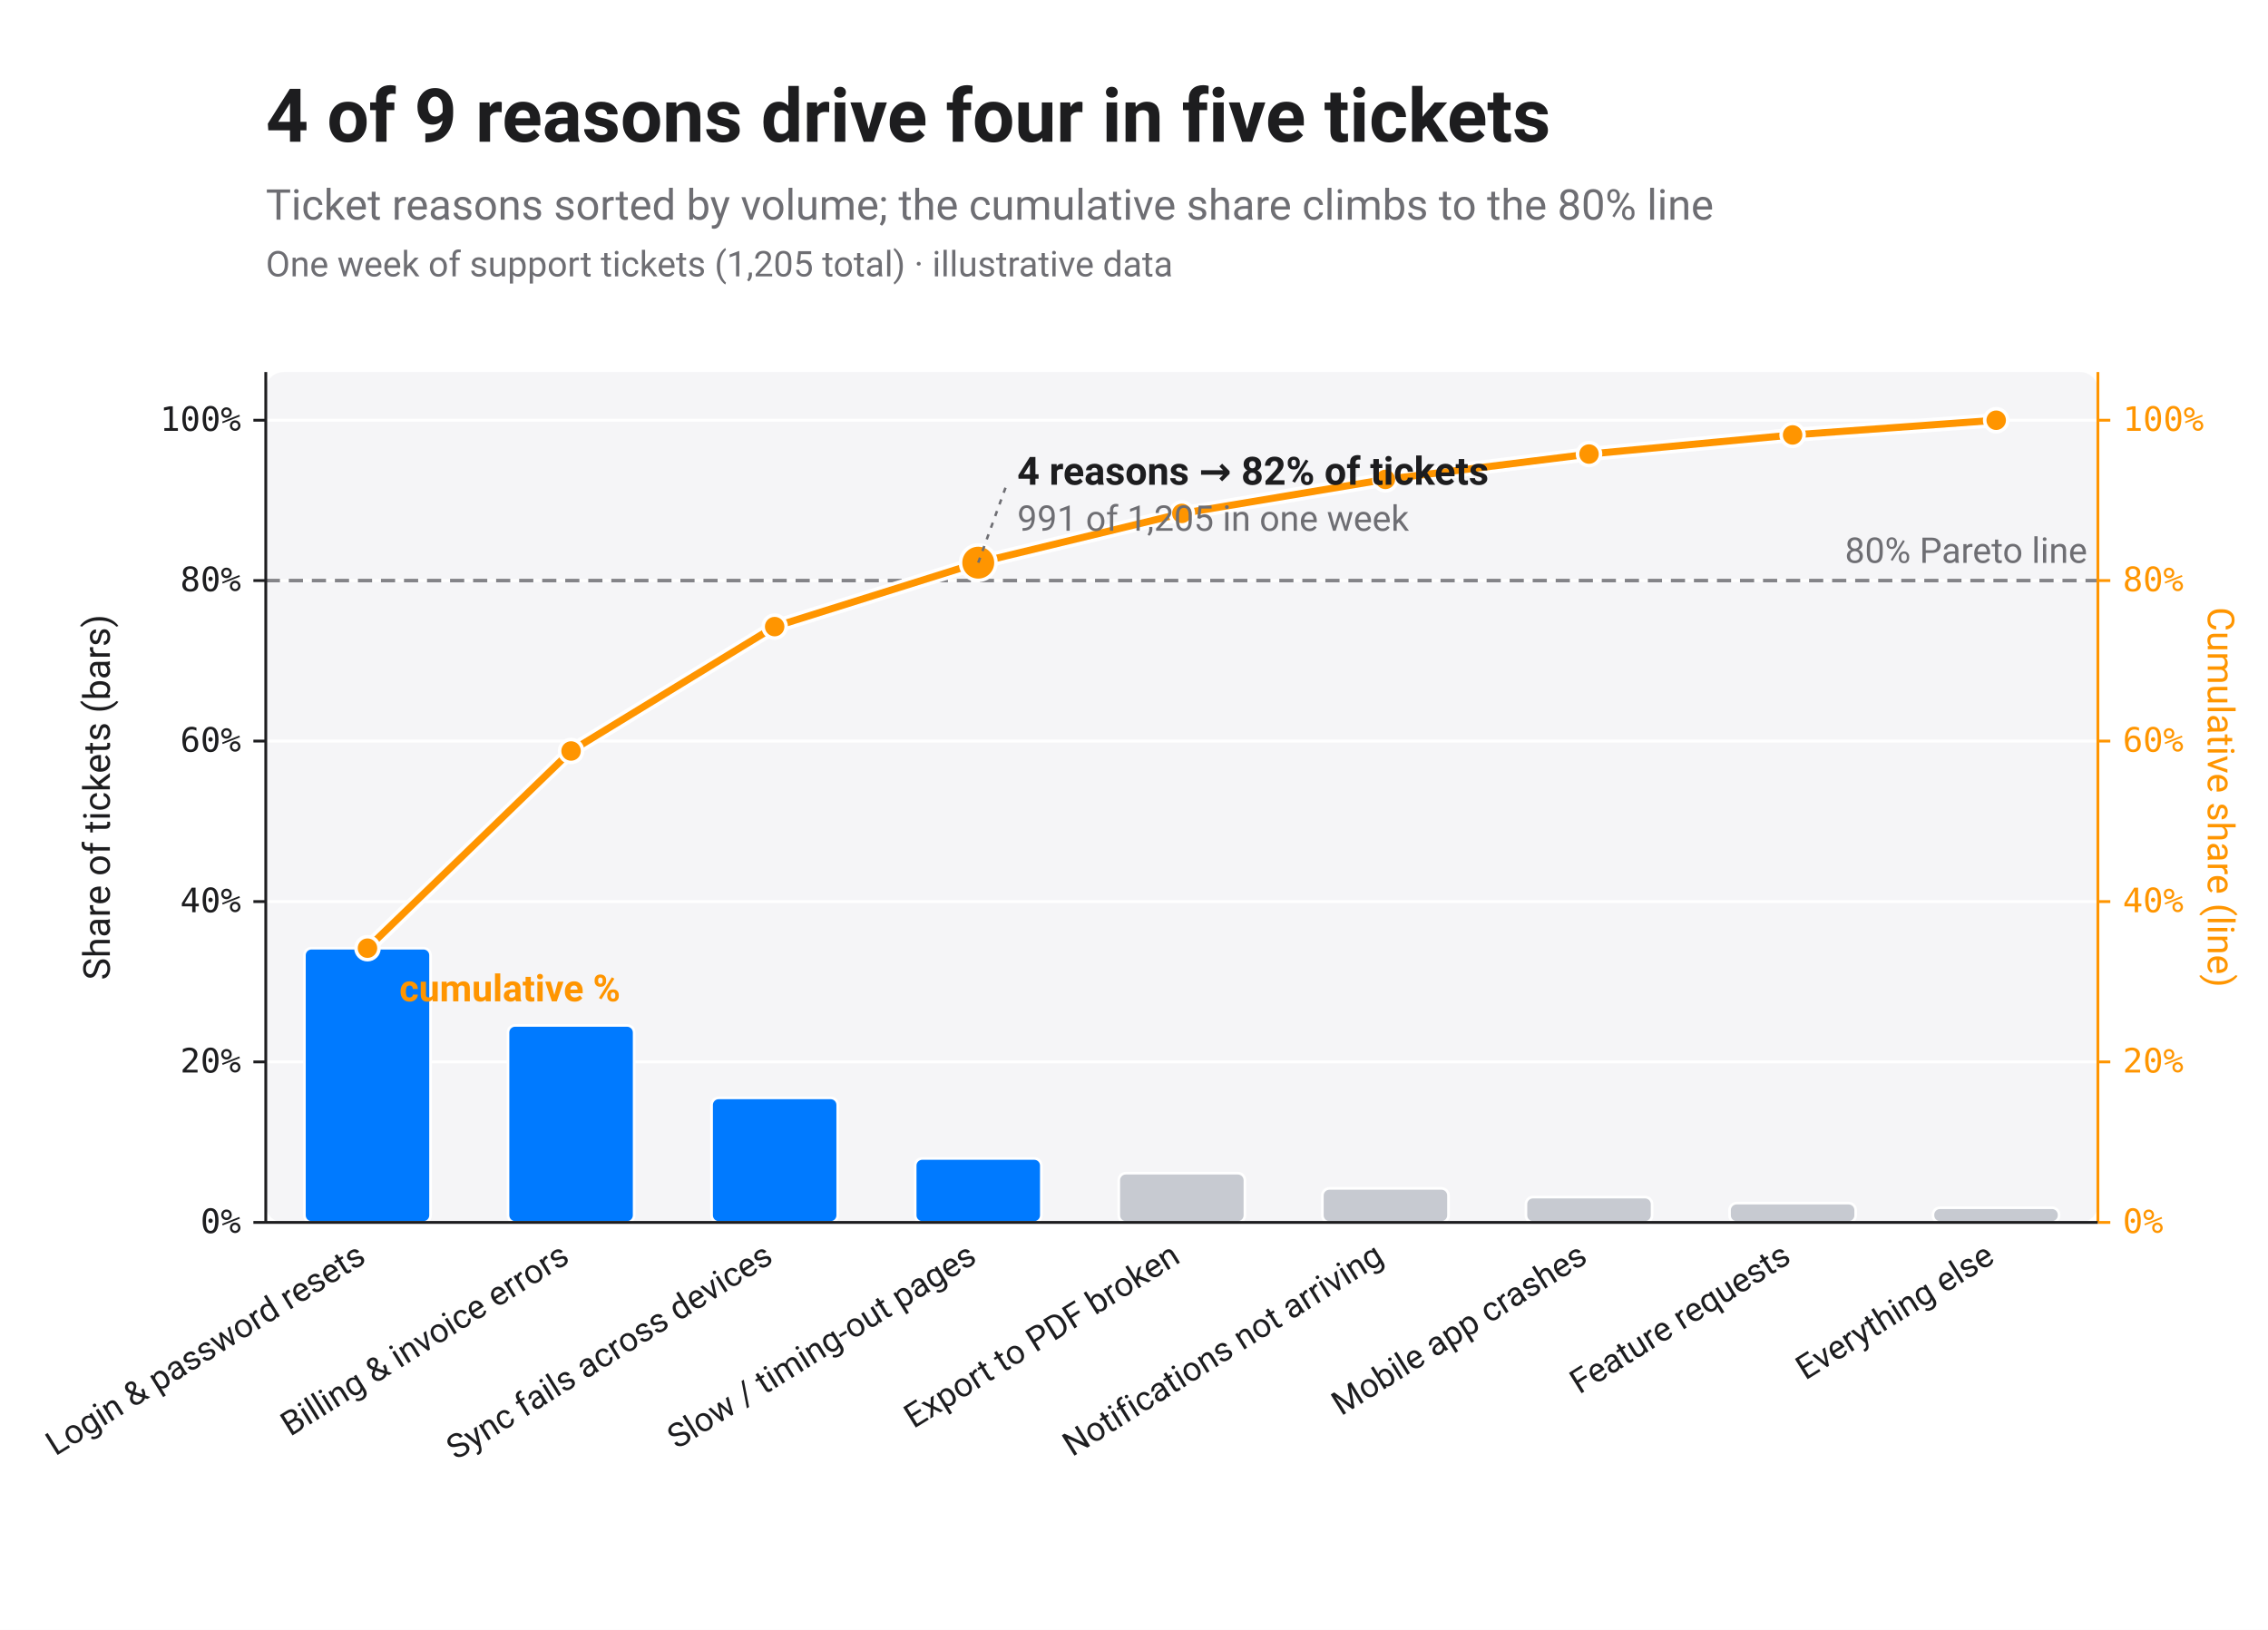
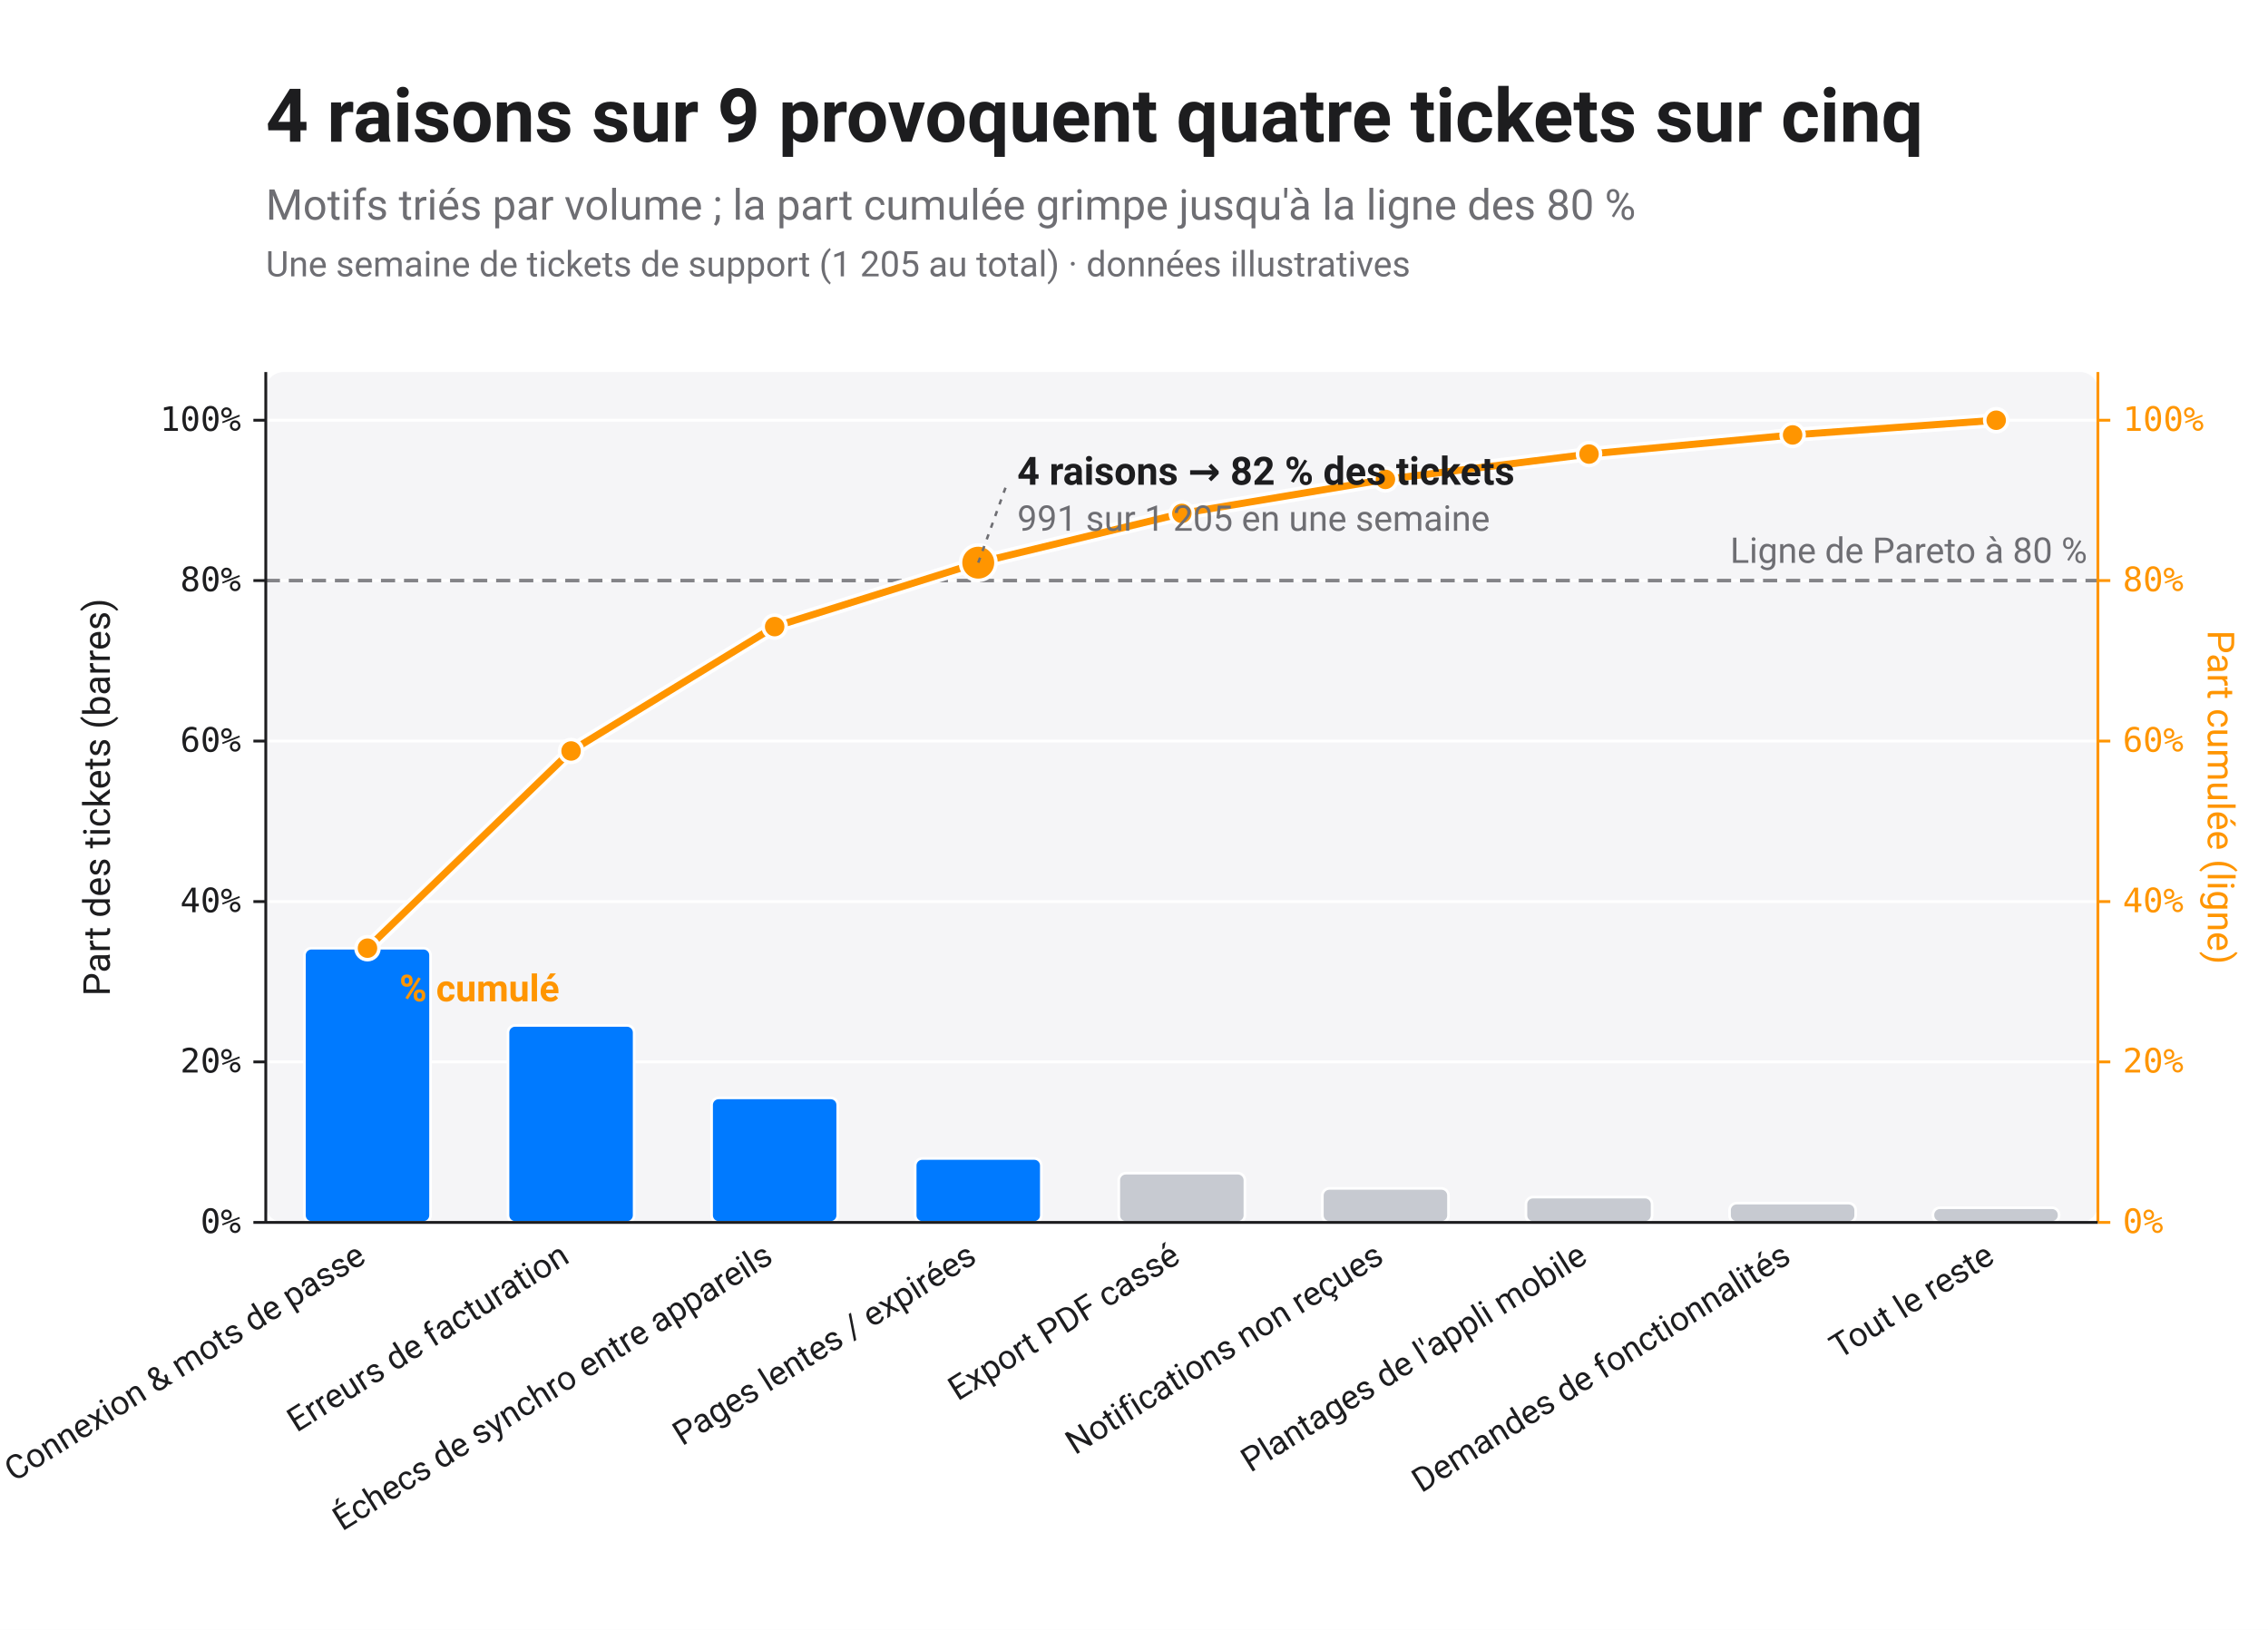
<svg xmlns="http://www.w3.org/2000/svg" width="1280" height="920" viewBox="0 0 1280 920" font-family="Roboto, system-ui, sans-serif" role="img" aria-labelledby="pa-title pa-desc">
  <style>.bar{cursor:pointer}.bar rect{transition:opacity .12s}.bar:hover rect,.bar:focus rect{opacity:.82}.bar:focus{outline:none}.pt{cursor:pointer}.pt .halo{opacity:0}.pt:hover .halo,.pt:focus .halo{opacity:1}.pt:focus{outline:none}</style>
  <rect width="1280" height="920" fill="#FFFFFF" />
  <rect x="150" y="210" width="1034" height="480" fill="#F5F5F7" rx="10" />
-   <text x="150" y="80" font-size="42" font-weight="700" fill="#1D1D1F">4 of 9 reasons drive four in five tickets</text>
-   <text x="150" y="124" font-size="24" fill="#6E6E73">Ticket reasons sorted by volume; the cumulative share climbs to the 80% line</text>
-   <text x="150" y="156" font-size="20" fill="#6E6E73">One week of support tickets (1,205 total) · illustrative data</text>
+   <text x="150" y="80" font-size="42" font-weight="700" fill="#1D1D1F">4 raisons sur 9 provoquent quatre tickets sur cinq</text>
+   <text x="150" y="124" font-size="24" fill="#6E6E73">Motifs triés par volume ; la part cumulée grimpe jusqu'à la ligne des 80 %</text>
+   <text x="150" y="156" font-size="20" fill="#6E6E73">Une semaine de tickets de support (1 205 au total) · données illustratives</text>
  <line x1="150.0" y1="690.0" x2="1184.0" y2="690.0" stroke="#FFFFFF" stroke-width="1.6" />
  <line x1="150.0" y1="599.4" x2="1184.0" y2="599.4" stroke="#FFFFFF" stroke-width="1.6" />
  <line x1="150.0" y1="508.9" x2="1184.0" y2="508.9" stroke="#FFFFFF" stroke-width="1.6" />
  <line x1="150.0" y1="418.3" x2="1184.0" y2="418.3" stroke="#FFFFFF" stroke-width="1.6" />
  <line x1="150.0" y1="327.7" x2="1184.0" y2="327.7" stroke="#FFFFFF" stroke-width="1.6" />
  <line x1="150.0" y1="237.2" x2="1184.0" y2="237.2" stroke="#FFFFFF" stroke-width="1.6" />
  <line x1="150.0" y1="327.7" x2="1184.0" y2="327.7" stroke="#6E6E73" stroke-width="2" stroke-dasharray="8 5" opacity="0.85" />
-   <text x="1178.0" y="317.7" font-size="20" fill="#6E6E73" text-anchor="end">80% Pareto line</text>
+   <text x="1178.0" y="317.7" font-size="20" fill="#6E6E73" text-anchor="end">Ligne de Pareto à 80 %</text>
  <g class="bar" tabindex="0" role="img" aria-label="Login &amp; password resets: 412 tickets (34.2% of the week, cumulative 34.2%)">
    <rect x="171.8" y="535.2" width="71.2" height="154.8" rx="4" fill="#007AFF" stroke="#FFFFFF" stroke-width="1.5" />
  </g>
  <g class="bar" tabindex="0" role="img" aria-label="Billing &amp; invoice errors: 296 tickets (24.6% of the week, cumulative 58.8%)">
    <rect x="286.7" y="578.8" width="71.2" height="111.2" rx="4" fill="#007AFF" stroke="#FFFFFF" stroke-width="1.5" />
  </g>
  <g class="bar" tabindex="0" role="img" aria-label="Sync fails across devices: 187 tickets (15.5% of the week, cumulative 74.3%)">
    <rect x="401.6" y="619.7" width="71.2" height="70.3" rx="4" fill="#007AFF" stroke="#FFFFFF" stroke-width="1.5" />
  </g>
  <g class="bar" tabindex="0" role="img" aria-label="Slow / timing-out pages: 96 tickets (8.0% of the week, cumulative 82.2%)">
    <rect x="516.5" y="653.9" width="71.2" height="36.1" rx="4" fill="#007AFF" stroke="#FFFFFF" stroke-width="1.5" />
  </g>
  <g class="bar" tabindex="0" role="img" aria-label="Export to PDF broken: 74 tickets (6.1% of the week, cumulative 88.4%)">
    <rect x="631.4" y="662.2" width="71.2" height="27.8" rx="4" fill="#C7CAD1" stroke="#FFFFFF" stroke-width="1.5" />
  </g>
  <g class="bar" tabindex="0" role="img" aria-label="Notifications not arriving: 51 tickets (4.2% of the week, cumulative 92.6%)">
    <rect x="746.3" y="670.8" width="71.2" height="19.2" rx="4" fill="#C7CAD1" stroke="#FFFFFF" stroke-width="1.5" />
  </g>
  <g class="bar" tabindex="0" role="img" aria-label="Mobile app crashes: 38 tickets (3.1% of the week, cumulative 95.8%)">
    <rect x="861.2" y="675.7" width="71.2" height="14.3" rx="4" fill="#C7CAD1" stroke="#FFFFFF" stroke-width="1.5" />
  </g>
  <g class="bar" tabindex="0" role="img" aria-label="Feature requests: 29 tickets (2.4% of the week, cumulative 98.2%)">
    <rect x="976.1" y="679.1" width="71.2" height="10.9" rx="4" fill="#C7CAD1" stroke="#FFFFFF" stroke-width="1.5" />
  </g>
  <g class="bar" tabindex="0" role="img" aria-label="Everything else: 22 tickets (1.8% of the week, cumulative 100.0%)">
    <rect x="1090.9" y="681.7" width="71.2" height="8.3" rx="4" fill="#C7CAD1" stroke="#FFFFFF" stroke-width="1.5" />
  </g>
  <path d="M 207.4 535.2 L 322.3 423.9 L 437.2 353.7 L 552.1 317.6 L 667.0 289.8 L 781.9 270.6 L 896.8 256.3 L 1011.7 245.5 L 1126.6 237.2" fill="none" stroke="#FFFFFF" stroke-width="8" stroke-linecap="round" stroke-linejoin="round" />
  <path d="M 207.4 535.2 L 322.3 423.9 L 437.2 353.7 L 552.1 317.6 L 667.0 289.8 L 781.9 270.6 L 896.8 256.3 L 1011.7 245.5 L 1126.6 237.2" fill="none" stroke="#FF9500" stroke-width="4" stroke-linecap="round" stroke-linejoin="round" />
-   <text x="225.4" y="565.2" font-size="21" font-weight="600" fill="#FF9500">cumulative %</text>
+   <text x="225.4" y="565.2" font-size="21" font-weight="600" fill="#FF9500">% cumulé</text>
  <g class="pt" tabindex="0" role="img" aria-label="Login &amp; password resets: cumulative 34.2% of tickets">
    <circle class="halo" cx="207.4" cy="535.2" r="18" fill="#1D1D1F" fill-opacity="0.08" />
    <circle cx="207.4" cy="535.2" r="6.5" fill="#FF9500" stroke="#FFFFFF" stroke-width="2" />
  </g>
  <g class="pt" tabindex="0" role="img" aria-label="Billing &amp; invoice errors: cumulative 58.8% of tickets">
    <circle class="halo" cx="322.3" cy="423.9" r="18" fill="#1D1D1F" fill-opacity="0.08" />
    <circle cx="322.3" cy="423.9" r="6.5" fill="#FF9500" stroke="#FFFFFF" stroke-width="2" />
  </g>
  <g class="pt" tabindex="0" role="img" aria-label="Sync fails across devices: cumulative 74.3% of tickets">
    <circle class="halo" cx="437.2" cy="353.7" r="18" fill="#1D1D1F" fill-opacity="0.08" />
    <circle cx="437.2" cy="353.7" r="6.5" fill="#FF9500" stroke="#FFFFFF" stroke-width="2" />
  </g>
  <g class="pt" tabindex="0" role="img" aria-label="Slow / timing-out pages: cumulative 82.2% of tickets">
    <circle class="halo" cx="552.1" cy="317.6" r="18" fill="#1D1D1F" fill-opacity="0.08" />
    <circle cx="552.1" cy="317.6" r="10.0" fill="#FF9500" stroke="#FFFFFF" stroke-width="2" />
  </g>
  <g class="pt" tabindex="0" role="img" aria-label="Export to PDF broken: cumulative 88.4% of tickets">
    <circle class="halo" cx="667.0" cy="289.8" r="18" fill="#1D1D1F" fill-opacity="0.08" />
    <circle cx="667.0" cy="289.8" r="6.5" fill="#FF9500" stroke="#FFFFFF" stroke-width="2" />
  </g>
  <g class="pt" tabindex="0" role="img" aria-label="Notifications not arriving: cumulative 92.6% of tickets">
    <circle class="halo" cx="781.9" cy="270.6" r="18" fill="#1D1D1F" fill-opacity="0.08" />
    <circle cx="781.9" cy="270.6" r="6.5" fill="#FF9500" stroke="#FFFFFF" stroke-width="2" />
  </g>
  <g class="pt" tabindex="0" role="img" aria-label="Mobile app crashes: cumulative 95.8% of tickets">
    <circle class="halo" cx="896.8" cy="256.3" r="18" fill="#1D1D1F" fill-opacity="0.08" />
    <circle cx="896.8" cy="256.3" r="6.5" fill="#FF9500" stroke="#FFFFFF" stroke-width="2" />
  </g>
  <g class="pt" tabindex="0" role="img" aria-label="Feature requests: cumulative 98.2% of tickets">
    <circle class="halo" cx="1011.7" cy="245.5" r="18" fill="#1D1D1F" fill-opacity="0.08" />
    <circle cx="1011.7" cy="245.5" r="6.5" fill="#FF9500" stroke="#FFFFFF" stroke-width="2" />
  </g>
  <g class="pt" tabindex="0" role="img" aria-label="Everything else: cumulative 100.0% of tickets">
    <circle class="halo" cx="1126.6" cy="237.2" r="18" fill="#1D1D1F" fill-opacity="0.08" />
    <circle cx="1126.6" cy="237.2" r="6.5" fill="#FF9500" stroke="#FFFFFF" stroke-width="2" />
  </g>
  <line x1="552.1" y1="317.6" x2="568.1" y2="273.6" stroke="#6E6E73" stroke-width="1.4" stroke-dasharray="3 4" />
-   <text x="574.1" y="273.6" font-size="22" font-weight="700" fill="#1D1D1F">4 reasons → 82% of tickets</text>
-   <text x="574.1" y="299.6" font-size="20" fill="#6E6E73">991 of 1,205 in one week</text>
+   <text x="574.1" y="273.6" font-size="22" font-weight="700" fill="#1D1D1F">4 raisons → 82 % des tickets</text>
+   <text x="574.1" y="299.6" font-size="20" fill="#6E6E73">991 sur 1 205 en une semaine</text>
  <line x1="150.0" y1="210.0" x2="150.0" y2="690.0" stroke="#1D1D1F" stroke-width="1.6" />
  <line x1="1184.0" y1="210.0" x2="1184.0" y2="690.0" stroke="#FF9500" stroke-width="1.6" />
  <line x1="150.0" y1="690.0" x2="1184.0" y2="690.0" stroke="#1D1D1F" stroke-width="1.6" />
  <line x1="143.0" y1="690.0" x2="150.0" y2="690.0" stroke="#1D1D1F" stroke-width="1.6" />
  <text x="136.0" y="696.0" font-size="19" font-family="Roboto Mono, monospace" fill="#1D1D1F" text-anchor="end">0%</text>
  <line x1="1184.0" y1="690.0" x2="1191.0" y2="690.0" stroke="#FF9500" stroke-width="1.6" />
  <text x="1198.0" y="696.0" font-size="19" font-family="Roboto Mono, monospace" fill="#FF9500" text-anchor="start">0%</text>
  <line x1="143.0" y1="599.4" x2="150.0" y2="599.4" stroke="#1D1D1F" stroke-width="1.6" />
  <text x="136.0" y="605.4" font-size="19" font-family="Roboto Mono, monospace" fill="#1D1D1F" text-anchor="end">20%</text>
  <line x1="1184.0" y1="599.4" x2="1191.0" y2="599.4" stroke="#FF9500" stroke-width="1.6" />
  <text x="1198.0" y="605.4" font-size="19" font-family="Roboto Mono, monospace" fill="#FF9500" text-anchor="start">20%</text>
  <line x1="143.0" y1="508.9" x2="150.0" y2="508.9" stroke="#1D1D1F" stroke-width="1.6" />
  <text x="136.0" y="514.9" font-size="19" font-family="Roboto Mono, monospace" fill="#1D1D1F" text-anchor="end">40%</text>
  <line x1="1184.0" y1="508.9" x2="1191.0" y2="508.9" stroke="#FF9500" stroke-width="1.6" />
  <text x="1198.0" y="514.9" font-size="19" font-family="Roboto Mono, monospace" fill="#FF9500" text-anchor="start">40%</text>
  <line x1="143.0" y1="418.3" x2="150.0" y2="418.3" stroke="#1D1D1F" stroke-width="1.6" />
  <text x="136.0" y="424.3" font-size="19" font-family="Roboto Mono, monospace" fill="#1D1D1F" text-anchor="end">60%</text>
  <line x1="1184.0" y1="418.3" x2="1191.0" y2="418.3" stroke="#FF9500" stroke-width="1.6" />
  <text x="1198.0" y="424.3" font-size="19" font-family="Roboto Mono, monospace" fill="#FF9500" text-anchor="start">60%</text>
  <line x1="143.0" y1="327.7" x2="150.0" y2="327.7" stroke="#1D1D1F" stroke-width="1.6" />
  <text x="136.0" y="333.7" font-size="19" font-family="Roboto Mono, monospace" fill="#1D1D1F" text-anchor="end">80%</text>
  <line x1="1184.0" y1="327.7" x2="1191.0" y2="327.7" stroke="#FF9500" stroke-width="1.6" />
  <text x="1198.0" y="333.7" font-size="19" font-family="Roboto Mono, monospace" fill="#FF9500" text-anchor="start">80%</text>
  <line x1="143.0" y1="237.2" x2="150.0" y2="237.2" stroke="#1D1D1F" stroke-width="1.6" />
  <text x="136.0" y="243.2" font-size="19" font-family="Roboto Mono, monospace" fill="#1D1D1F" text-anchor="end">100%</text>
  <line x1="1184.0" y1="237.2" x2="1191.0" y2="237.2" stroke="#FF9500" stroke-width="1.6" />
  <text x="1198.0" y="243.2" font-size="19" font-family="Roboto Mono, monospace" fill="#FF9500" text-anchor="start">100%</text>
-   <text x="62.0" y="450.0" font-size="21" fill="#1D1D1F" text-anchor="middle" transform="rotate(-90 62.0 450.0)">Share of tickets (bars)</text>
-   <text x="1246.0" y="450.0" font-size="21" fill="#FF9500" text-anchor="middle" transform="rotate(90 1246.0 450.0)">Cumulative share (line)</text>
-   <text x="207.4" y="712.0" font-size="19" fill="#1D1D1F" text-anchor="end" transform="rotate(-32 207.4 712.0)">Login &amp; password resets</text>
-   <text x="322.3" y="712.0" font-size="19" fill="#1D1D1F" text-anchor="end" transform="rotate(-32 322.3 712.0)">Billing &amp; invoice errors</text>
-   <text x="437.2" y="712.0" font-size="19" fill="#1D1D1F" text-anchor="end" transform="rotate(-32 437.2 712.0)">Sync fails across devices</text>
-   <text x="552.1" y="712.0" font-size="19" fill="#1D1D1F" text-anchor="end" transform="rotate(-32 552.1 712.0)">Slow / timing-out pages</text>
-   <text x="667.0" y="712.0" font-size="19" fill="#1D1D1F" text-anchor="end" transform="rotate(-32 667.0 712.0)">Export to PDF broken</text>
-   <text x="781.9" y="712.0" font-size="19" fill="#1D1D1F" text-anchor="end" transform="rotate(-32 781.9 712.0)">Notifications not arriving</text>
-   <text x="896.8" y="712.0" font-size="19" fill="#1D1D1F" text-anchor="end" transform="rotate(-32 896.8 712.0)">Mobile app crashes</text>
-   <text x="1011.7" y="712.0" font-size="19" fill="#1D1D1F" text-anchor="end" transform="rotate(-32 1011.7 712.0)">Feature requests</text>
-   <text x="1126.6" y="712.0" font-size="19" fill="#1D1D1F" text-anchor="end" transform="rotate(-32 1126.6 712.0)">Everything else</text>
+   <text x="62.0" y="450.0" font-size="21" fill="#1D1D1F" text-anchor="middle" transform="rotate(-90 62.0 450.0)">Part des tickets (barres)</text>
+   <text x="1246.0" y="450.0" font-size="21" fill="#FF9500" text-anchor="middle" transform="rotate(90 1246.0 450.0)">Part cumulée (ligne)</text>
+   <text x="207.4" y="712.0" font-size="19" fill="#1D1D1F" text-anchor="end" transform="rotate(-32 207.4 712.0)">Connexion &amp; mots de passe</text>
+   <text x="322.3" y="712.0" font-size="19" fill="#1D1D1F" text-anchor="end" transform="rotate(-32 322.3 712.0)">Erreurs de facturation</text>
+   <text x="437.2" y="712.0" font-size="19" fill="#1D1D1F" text-anchor="end" transform="rotate(-32 437.2 712.0)">Échecs de synchro entre appareils</text>
+   <text x="552.1" y="712.0" font-size="19" fill="#1D1D1F" text-anchor="end" transform="rotate(-32 552.1 712.0)">Pages lentes / expirées</text>
+   <text x="667.0" y="712.0" font-size="19" fill="#1D1D1F" text-anchor="end" transform="rotate(-32 667.0 712.0)">Export PDF cassé</text>
+   <text x="781.9" y="712.0" font-size="19" fill="#1D1D1F" text-anchor="end" transform="rotate(-32 781.9 712.0)">Notifications non reçues</text>
+   <text x="896.8" y="712.0" font-size="19" fill="#1D1D1F" text-anchor="end" transform="rotate(-32 896.8 712.0)">Plantages de l'appli mobile</text>
+   <text x="1011.7" y="712.0" font-size="19" fill="#1D1D1F" text-anchor="end" transform="rotate(-32 1011.7 712.0)">Demandes de fonctionnalités</text>
+   <text x="1126.6" y="712.0" font-size="19" fill="#1D1D1F" text-anchor="end" transform="rotate(-32 1126.6 712.0)">Tout le reste</text>
  <g data-fs-internal="" role="button" tabindex="0" aria-label="Toggle fullscreen" transform="translate(1232,14)" style="display:none;cursor:pointer">
    <rect x="0" y="0" width="34" height="34" rx="8" fill="#F2F3F5" />
    <path d="M6 13 V6 h7 M28 13 V6 h-7 M6 21 v7 h7 M28 21 v7 h-7" fill="none" stroke="#1D1D1F" stroke-width="2" stroke-linecap="round" />
  </g>
</svg>
